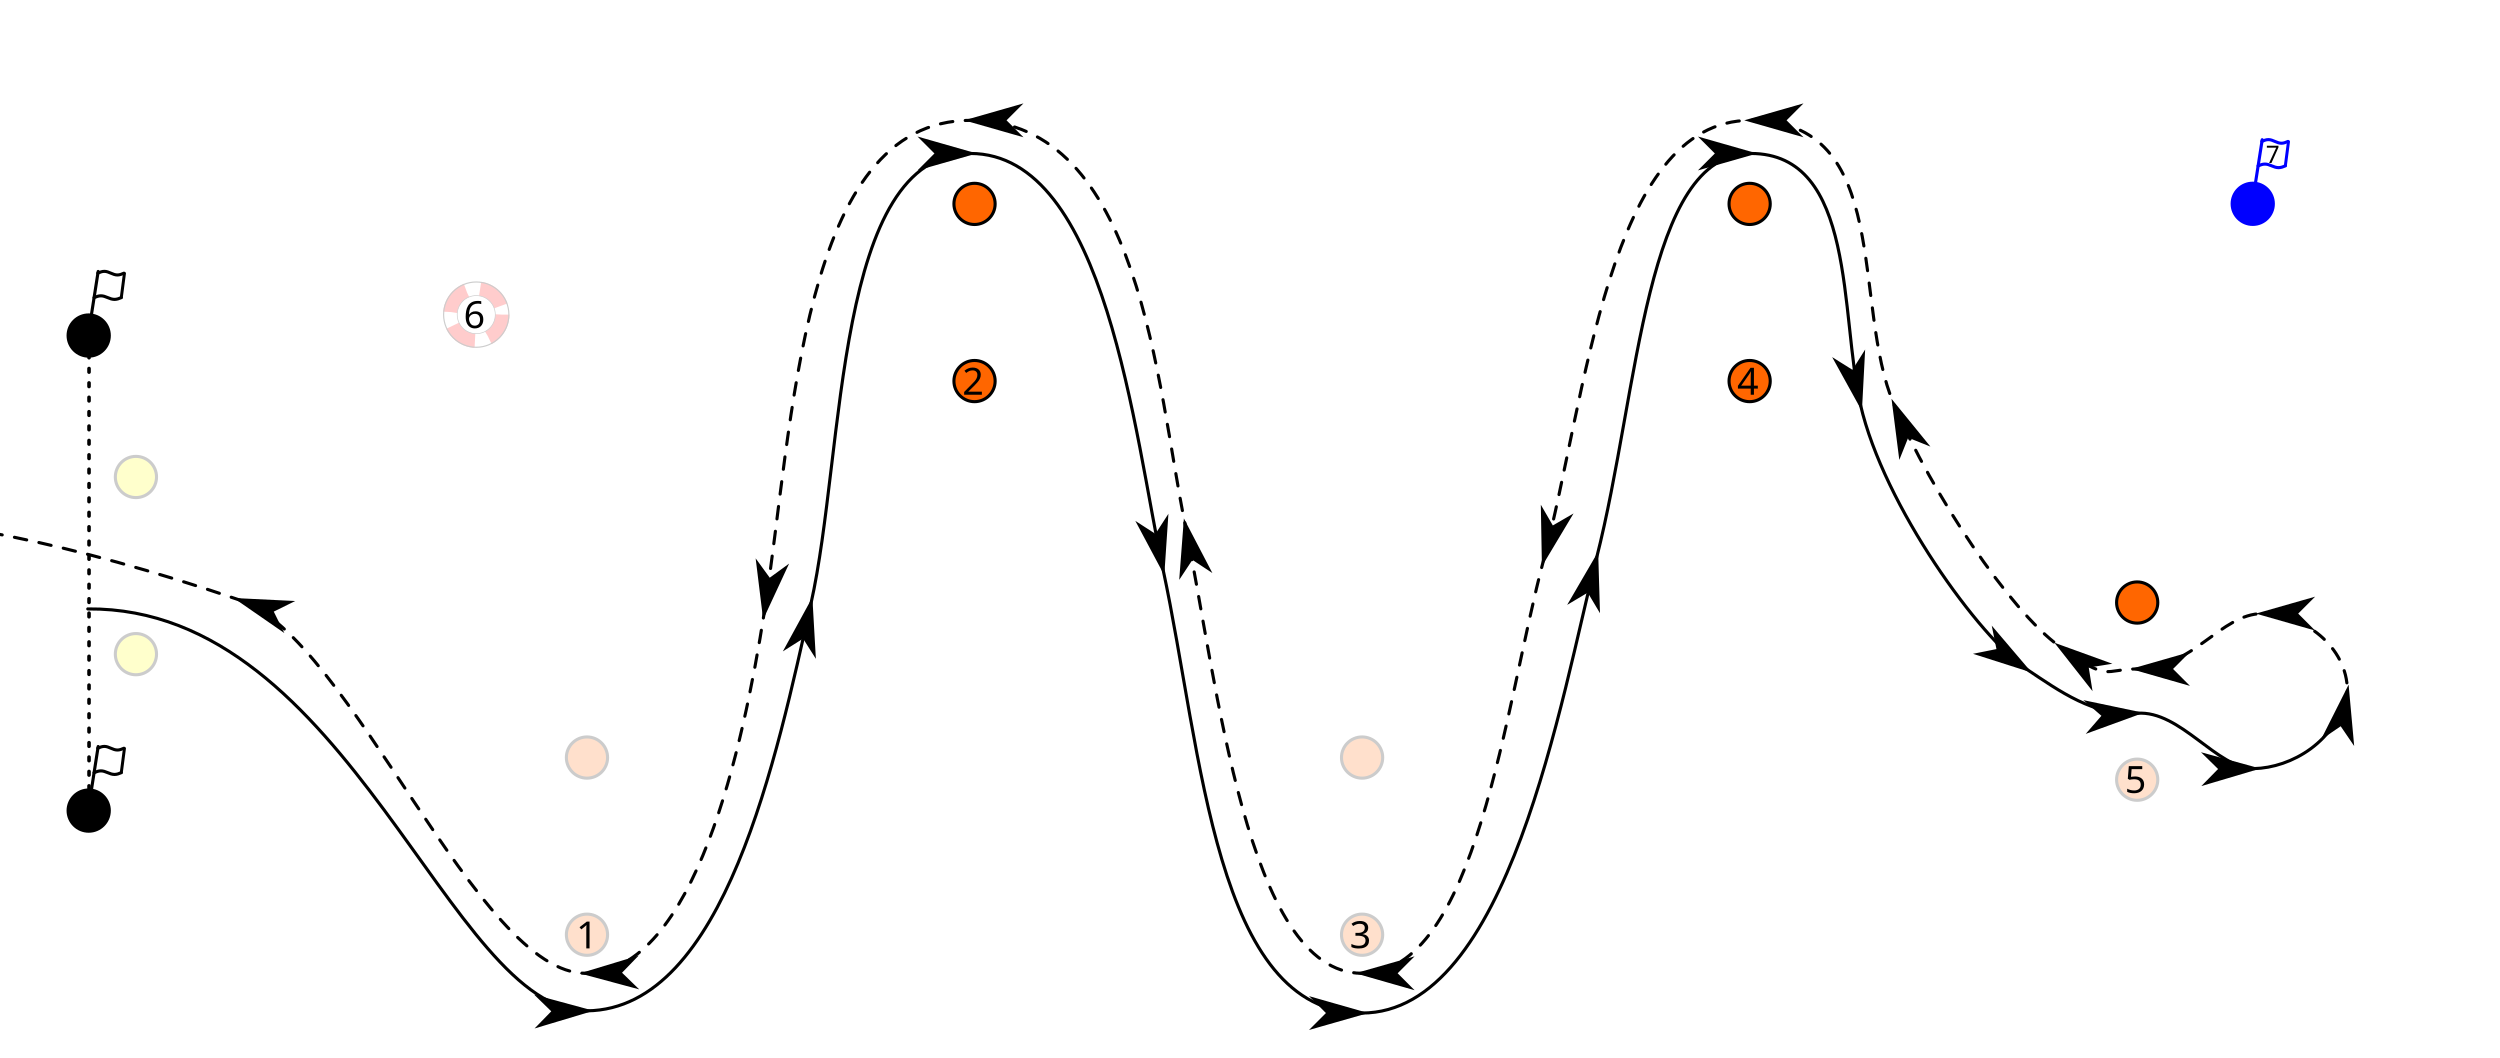
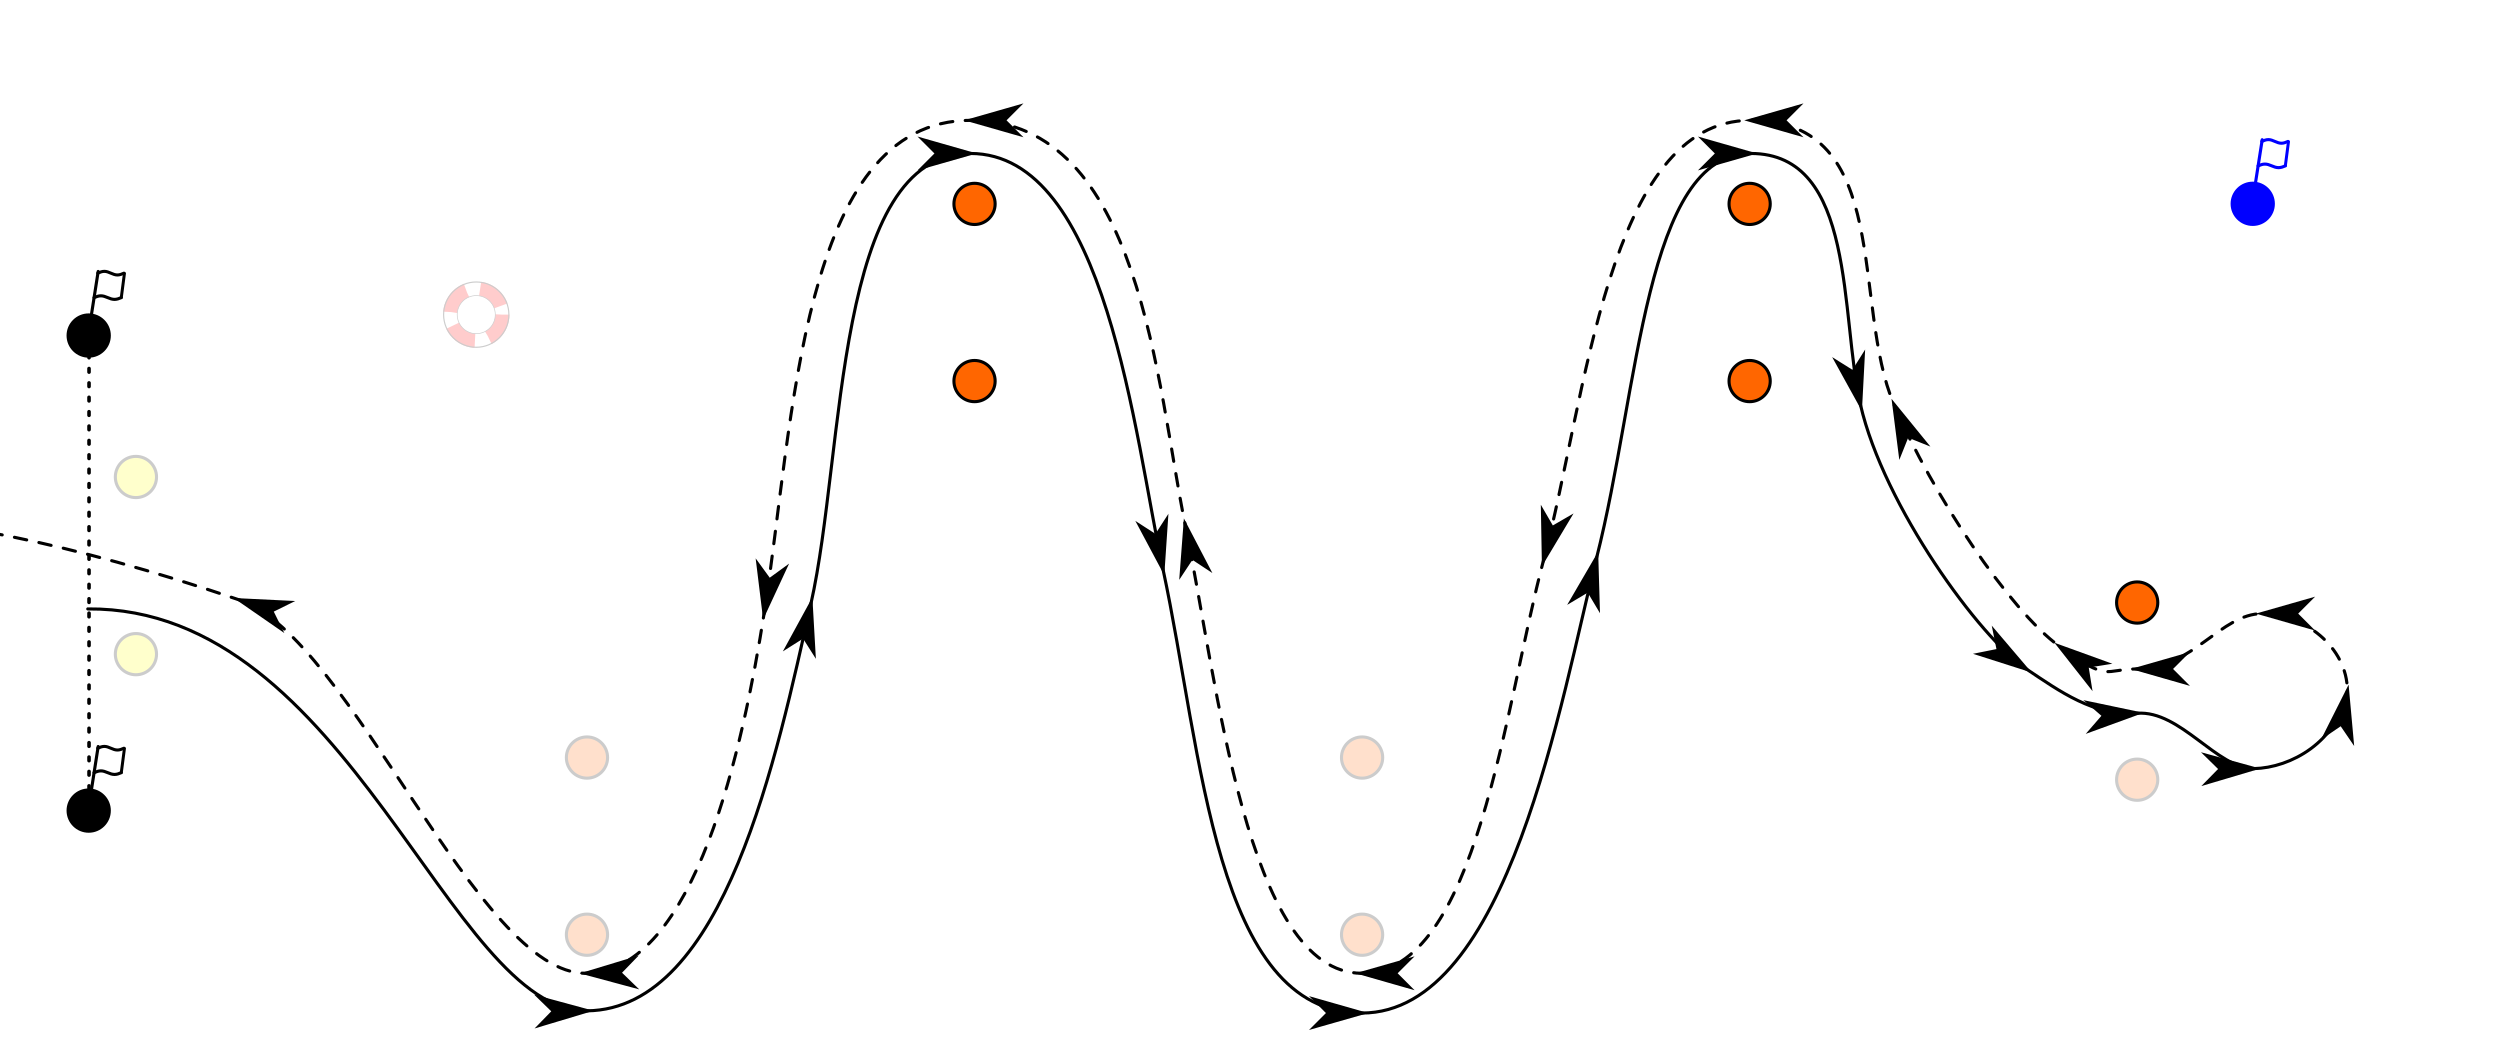
<svg xmlns="http://www.w3.org/2000/svg" version="1.0" id="svg3641" height="360.829" width="853.326" style="enable-background:new" xml:space="preserve">
  <defs id="arrows">
    <marker id="RazorWire" refX="0" refY="0" orient="auto" style="overflow:visible">
      <path id="path5527" style="fill:#34ff00;fill-opacity:1;fill-rule:evenodd;stroke:#34ff00;stroke-width:0.085pt;stroke-opacity:1" d="M 0.019,-0.632 V 0.595 L -6.621,2.568 H 9.113 L 2.979,0.595 V -0.632 L 9.166,-2.472 H -6.594 Z" />
    </marker>
    <marker orient="auto" refY="0" refX="0" id="Scissors" style="overflow:visible">
      <path id="schere" d="M 9.696,-3.847 C 8.661,-5.095 6.794,-5.052 5.4,-4.515 l -8.76,3.283 c -2.548,-1.394 -5.065,-0.995 -5.065,-1.673 0,-0.53 0.487,-0.414 0.414,-1.795 -0.07,-1.326 -1.454,-2.307 -2.763,-2.22 -1.309,-0.008 -2.666,0.995 -2.678,2.379 -0.098,1.393 1.074,2.688 2.461,2.779 1.624,0.242 4.499,-0.742 5.848,1.676 C -6.148,1.766 -7.931,1.771 -9.543,1.679 -10.882,1.602 -12.489,1.985 -13.128,3.301 c -0.617,1.261 -0.012,3.056 1.405,3.442 1.43,0.525 3.393,-0.138 3.733,-1.782 0.262,-1.267 -0.635,-1.862 -0.291,-2.322 0.26,-0.347 1.91,-0.146 4.85,-1.466 L 6.055,4.515 C 7.253,4.85 8.718,4.839 9.78,3.66 L -0.055,-0.057 Z M -9.832,-5.874 c 1.381,0.771 1.268,2.862 -0.167,3.268 -1.298,0.452 -2.956,-0.81 -2.542,-2.216 0.242,-1.154 1.764,-1.579 2.709,-1.052 z m 0.06,8.552 c 1.441,0.532 1.196,2.97 -0.269,3.298 -0.972,0.337 -2.361,-0.148 -2.459,-1.293 -0.189,-1.392 1.446,-2.65 2.728,-2.005 z" style="fill:#34ff00;fill-opacity:1;stroke:#34ff00;stroke-width:1.067;stroke-opacity:1" />
    </marker>
    <marker orient="auto" refY="0" refX="0" id="Legs" style="overflow:visible">
      <g id="g5494" transform="scale(-0.7)" style="fill:#34ff00;fill-opacity:1;stroke:#34ff00;stroke-opacity:1">
        <g id="g5496" transform="matrix(0,-1,-1,0,22.0892,22.73484)" style="fill:#34ff00;fill-opacity:1;stroke:#34ff00;stroke-opacity:1">
          <path id="path5498" d="m 22.636,22.054 c -7.371,5.036 -2.618,7.047 -6.23,14.339" style="fill:#34ff00;fill-opacity:1;fill-rule:evenodd;stroke:#34ff00;stroke-width:1.067pt;stroke-opacity:1" />
          <path id="path5500" d="m 22.825,21.918 c -1.451,8.904 3.772,9.355 4.805,14.747" style="fill:#34ff00;fill-opacity:1;fill-rule:evenodd;stroke:#34ff00;stroke-width:1.067pt;stroke-opacity:1" />
        </g>
        <path id="path5502" d="m -15.029,-7.181 -0.984,4.313 4.227,-1.305 z" style="fill:#34ff00;fill-opacity:1;fill-rule:evenodd;stroke:#34ff00;stroke-width:1.067pt;stroke-opacity:1" />
        <path id="path5504" d="m -16.23,4.861 1.999,3.946 2.418,-3.704 z" style="fill:#34ff00;fill-opacity:1;fill-rule:evenodd;stroke:#34ff00;stroke-width:1.067pt;stroke-opacity:1" />
      </g>
    </marker>
    <linearGradient id="linearGradient5477">
      <stop style="stop-color:#57e307;stop-opacity:1;" offset="0" id="stop5479" />
    </linearGradient>
    <marker style="overflow:visible" id="Arrow1Lend" refX="0" refY="0" orient="auto">
      <path style="fill-rule:evenodd;stroke:#000000;stroke-width:0.853pt;marker-start:none" d="M -10.667,0 -14.933,4.267 0,0 -14.933,-4.267 Z" id="path3104" />
    </marker>
    <marker style="overflow:visible" id="Arrow1Lstart" refX="0" refY="0" orient="auto">
      <path style="fill-rule:evenodd;stroke:#000000;stroke-width:0.853pt;marker-start:none" d="M 10.667,0 14.933,-4.267 0,0 14.933,4.267 Z" id="path3282" />
    </marker>
    <marker style="overflow:visible" id="Arrow1Lstart-7" refX="0" refY="0" orient="auto">
      <path style="fill-rule:evenodd;stroke:#000000;stroke-width:0.853pt;marker-start:none" d="M 10.667,0 14.933,-4.267 0,0 14.933,4.267 Z" id="path3282-4" />
    </marker>
    <marker style="overflow:visible" id="Arrow1Lend-6" refX="0" refY="0" orient="auto">
      <path style="fill-rule:evenodd;stroke:#000000;stroke-width:0.853pt;marker-start:none" d="M -10.667,0 -14.933,4.267 0,0 -14.933,-4.267 Z" id="path3104-0" />
    </marker>
  </defs>
  <g transform="translate(-215.4445,-435.3955)" style="display:inline" id="Parcours">
    <defs id="defs2076" />
    <g id="g1" />
    <g id="layer6" style="display:inline">
      <g transform="translate(18.94796,85.04597)" id="Zeitnahme" style="display:inline">
        <g id="g13156" transform="translate(-177.6378,-94.48819)">
          <path style="fill:#000000;fill-opacity:1;stroke:#000000;stroke-width:1.762" d="m 411.087,559.37 c 0,-3.685 -2.986,-6.678 -6.678,-6.678 -3.683,0 -6.678,2.987 -6.678,6.678 0,3.685 2.987,6.678 6.678,6.678 3.685,0 6.678,-2.987 6.678,-6.678 z" id="Zeit_oben" />
        </g>
        <g id="g13172" transform="translate(-177.6378,67.66194)">
          <path style="fill:#000000;fill-opacity:1;stroke:#000000;stroke-width:1.762" d="m 411.087,559.37 c 0,-3.685 -2.986,-6.678 -6.678,-6.678 -3.683,0 -6.678,2.987 -6.678,6.678 0,3.685 2.987,6.678 6.678,6.678 3.685,0 6.678,-2.987 6.678,-6.678 z" id="Zeit_unten" />
        </g>
        <path style="fill:none;stroke:#000000;stroke-width:1.228;stroke-linecap:round;stroke-linejoin:miter;stroke-miterlimit:4;stroke-dasharray:1.228, 3.684;stroke-dashoffset:0;stroke-opacity:1" d="m 226.886,466.315 c 0,23.379 0,46.759 0,70.138 0,19.991 0,67.885 0,87.271" id="path14169" />
      </g>
      <g transform="translate(113.4362,157.2769)" id="Tor1" opacity="0.2" style="display:inline;fill:#ff6600">
        <path style="fill:#ff6600;stroke:#000000;stroke-width:1.056" d="m 309.393,536.693 c 0,-3.883 -3.149,-7.032 -7.031,-7.032 -3.881,0 -7.031,3.148 -7.031,7.032 0,3.883 3.15,7.031 7.031,7.031 3.882,0 7.031,-3.147 7.031,-7.031 z" id="Tor1_innen" />
        <path style="fill:#ff6600;stroke:#000000;stroke-width:1.056" d="m 309.393,597.166 c 0,-3.883 -3.149,-7.032 -7.031,-7.032 -3.881,0 -7.031,3.148 -7.031,7.032 0,3.883 3.15,7.031 7.031,7.031 3.882,0 7.031,-3.147 7.031,-7.031 z" id="Tor1_aussen" />
      </g>
      <g transform="translate(226.8221,-31.69941)" id="Tor2" style="display:inline;fill:#ff6600">
        <path style="fill:#ff6600;stroke:#000000;stroke-width:1.056" d="m 328.291,536.693 c 0,-3.883 -3.149,-7.032 -7.031,-7.032 -3.881,0 -7.031,3.148 -7.031,7.032 0,3.883 3.15,7.031 7.031,7.031 3.882,0 7.031,-3.147 7.031,-7.031 z" id="Tor2_aussen" />
        <path style="fill:#ff6600;stroke:#000000;stroke-width:1.056" d="m 328.291,597.166 c 0,-3.883 -3.149,-7.032 -7.031,-7.032 -3.881,0 -7.031,3.148 -7.031,7.032 0,3.883 3.15,7.031 7.031,7.031 3.882,0 7.031,-3.147 7.031,-7.031 z" id="Tor2_innen" />
      </g>
      <g transform="translate(340.2078,157.2769)" id="Tor3" opacity="0.2" style="display:inline;fill:#ff6600">
        <path style="fill:#ff6600;stroke:#000000;stroke-width:1.056" d="m 347.189,536.693 c 0,-3.883 -3.149,-7.032 -7.031,-7.032 -3.881,0 -7.031,3.148 -7.031,7.032 0,3.883 3.15,7.031 7.031,7.031 3.882,0 7.031,-3.147 7.031,-7.031 z" id="Tor3_innen" />
        <path style="fill:#ff6600;stroke:#000000;stroke-width:1.056" d="m 347.189,597.166 c 0,-3.883 -3.149,-7.032 -7.031,-7.032 -3.881,0 -7.031,3.148 -7.031,7.032 0,3.883 3.15,7.031 7.031,7.031 3.882,0 7.031,-3.147 7.031,-7.031 z" id="Tor3_aussen" />
      </g>
      <g transform="translate(453.5935,-31.69941)" id="Tor4" style="display:inline;fill:#ff6600">
        <path style="fill:#ff6600;stroke:#000000;stroke-width:1.056" d="m 366.086,536.693 c 0,-3.883 -3.149,-7.032 -7.031,-7.032 -3.881,0 -7.031,3.148 -7.031,7.032 0,3.883 3.15,7.031 7.031,7.031 3.882,0 7.031,-3.147 7.031,-7.031 z" id="Tor4_aussen" />
        <path style="fill:#ff6600;stroke:#000000;stroke-width:1.056" d="m 366.086,597.166 c 0,-3.883 -3.149,-7.032 -7.031,-7.032 -3.881,0 -7.031,3.148 -7.031,7.032 0,3.883 3.15,7.031 7.031,7.031 3.882,0 7.031,-3.147 7.031,-7.031 z" id="Tor4_innen" />
      </g>
      <g transform="translate(566.9793,104.3635)" id="Tor5" style="display:inline;fill:#ff6600">
        <path style="fill:#ff6600;stroke:#000000;stroke-width:1.056" d="m 384.984,536.693 c 0,-3.883 -3.149,-7.032 -7.031,-7.032 -3.881,0 -7.031,3.148 -7.031,7.032 0,3.883 3.15,7.031 7.031,7.031 3.882,0 7.031,-3.147 7.031,-7.031 z" id="Tor5_oben" />
        <path style="fill:#ff6600;stroke:#000000;stroke-width:1.056" d="m 384.984,597.166 c 0,-3.883 -3.149,-7.032 -7.031,-7.032 -3.881,0 -7.031,3.148 -7.031,7.032 0,3.883 3.15,7.031 7.031,7.031 3.882,0 7.031,-3.147 7.031,-7.031 z" id="Tor5_unten" opacity="0.2" />
      </g>
      <g transform="translate(18.94796,138.3793)" id="Schikane" opacity="0.2" style="display:inline">
        <g style="fill:none" id="Ring">
          <ellipse id="path8826" style="fill:none;stroke:#ff0000;stroke-width:4.821;stroke-linecap:butt;stroke-linejoin:round;stroke-miterlimit:4;stroke-dasharray:9.643, 4.821;stroke-dashoffset:0;stroke-opacity:1" cx="359.055" cy="404.409" rx="8.928" ry="8.928" />
          <ellipse style="display:inline;fill:none;stroke:#000000;stroke-width:0.229;stroke-linecap:round;stroke-linejoin:round;stroke-miterlimit:4;stroke-dasharray:none;stroke-dashoffset:0;stroke-opacity:1" id="path3620" cx="359.055" cy="404.409" rx="6.5" ry="6.5" />
          <ellipse style="display:inline;fill:none;stroke:#000000;stroke-width:0.393;stroke-linecap:round;stroke-linejoin:round;stroke-miterlimit:4;stroke-dasharray:none;stroke-dashoffset:0;stroke-opacity:1" id="path2733" cx="359.055" cy="404.409" rx="11.142" ry="11.142" />
        </g>
      </g>
      <g transform="translate(-40.52031,61.51377)" id="StartZiel" opacity="0.2" style="display:inline">
        <path style="fill:#ffff00;stroke:#000000;stroke-width:1.056" d="m 309.393,536.693 c 0,-3.883 -3.149,-7.032 -7.031,-7.032 -3.881,0 -7.031,3.148 -7.031,7.032 0,3.883 3.15,7.031 7.031,7.031 3.882,0 7.031,-3.147 7.031,-7.031 z" id="StartZiel_oben" />
        <path style="fill:#ffff00;stroke:#000000;stroke-width:1.056" d="m 309.393,597.166 c 0,-3.883 -3.149,-7.032 -7.031,-7.032 -3.881,0 -7.031,3.148 -7.031,7.032 0,3.883 3.15,7.031 7.031,7.031 3.882,0 7.031,-3.147 7.031,-7.031 z" id="StartZiel_unten" />
      </g>
    </g>
  </g>
  <g transform="translate(-215.4445,-435.3955)" style="display:inline" id="ParcoursLabel">
    <defs id="defs2832" />
    <g id="g3113" style="display:inline">
-       <text xml:space="preserve" style="font-style:normal;font-weight:normal;font-size:12.8px;line-height:0%;font-family:'Arial Black';display:inline;fill:#000000;fill-opacity:1;stroke:none;stroke-width:1.067" x="373.691" y="547.37" id="Nummer_Schikane">
+       <text xml:space="preserve" style="font-style:normal;font-weight:normal;font-size:12.8px;line-height:0%;font-family:'Arial Black';display:inline;fill:#000000;fill-opacity:1;stroke:none;stroke-width:1.067" x="373.691" y="547.37" id="Nummer_Schikane" opacity="0">
        <tspan id="tspan3032" x="373.691" y="547.37" style="font-size:12.8px;line-height:1.25;stroke-width:1.067">6</tspan>
      </text>
-       <text xml:space="preserve" style="font-style:normal;font-weight:normal;font-size:12.8px;line-height:0%;font-family:'Arial Black';display:inline;fill:#000000;fill-opacity:1;stroke:none;stroke-width:1.067" x="412.13" y="759.102" id="Nummer_Tor1">
+       <text xml:space="preserve" style="font-style:normal;font-weight:normal;font-size:12.8px;line-height:0%;font-family:'Arial Black';display:inline;fill:#000000;fill-opacity:1;stroke:none;stroke-width:1.067" x="412.13" y="759.102" id="Nummer_Tor1" opacity="0">
        <tspan id="tspan3036" x="412.13" y="759.102" style="font-size:12.8px;line-height:1.25;stroke-width:1.067">1</tspan>
      </text>
-       <text xml:space="preserve" style="font-style:normal;font-weight:normal;font-size:12.8px;line-height:0%;font-family:'Arial Black';display:inline;fill:#000000;fill-opacity:1;stroke:none;stroke-width:1.067" x="808.383" y="570.125" id="Nummer_Tor4">
+       <text xml:space="preserve" style="font-style:normal;font-weight:normal;font-size:12.8px;line-height:0%;font-family:'Arial Black';display:inline;fill:#000000;fill-opacity:1;stroke:none;stroke-width:1.067" x="808.383" y="570.125" id="Nummer_Tor4" opacity="0">
        <tspan id="tspan3040" x="808.383" y="570.125" style="font-size:12.8px;line-height:1.25;stroke-width:1.067">4</tspan>
      </text>
-       <text xml:space="preserve" style="font-style:normal;font-weight:normal;font-size:12.8px;line-height:0%;font-family:'Arial Black';display:inline;fill:#000000;fill-opacity:1;stroke:none;stroke-width:1.067" x="940.704" y="706.032" id="Nummer_Tor5">
+       <text xml:space="preserve" style="font-style:normal;font-weight:normal;font-size:12.8px;line-height:0%;font-family:'Arial Black';display:inline;fill:#000000;fill-opacity:1;stroke:none;stroke-width:1.067" x="940.704" y="706.032" id="Nummer_Tor5" opacity="0">
        <tspan id="tspan3044" x="940.704" y="706.032" style="font-size:12.8px;line-height:1.25;stroke-width:1.067">5</tspan>
      </text>
-       <text xml:space="preserve" style="font-style:normal;font-weight:normal;font-size:12.8px;line-height:0%;font-family:'Arial Black';display:inline;fill:#000000;fill-opacity:1;stroke:none;stroke-width:1.067" x="676.131" y="759.024" id="Nummer_Tor3">
+       <text xml:space="preserve" style="font-style:normal;font-weight:normal;font-size:12.8px;line-height:0%;font-family:'Arial Black';display:inline;fill:#000000;fill-opacity:1;stroke:none;stroke-width:1.067" x="676.131" y="759.024" id="Nummer_Tor3" opacity="0">
        <tspan id="tspan3048" x="676.131" y="759.024" style="font-size:12.8px;line-height:1.25;stroke-width:1.067">3</tspan>
      </text>
      <g transform="translate(579.9631,-35.51099)" id="Speedboje_oben" style="display:inline">
        <path id="path3052" d="m 411.087,540.472 c 0,-3.685 -2.986,-6.678 -6.678,-6.678 -3.683,0 -6.678,2.987 -6.678,6.678 0,3.685 2.987,6.678 6.678,6.678 3.685,0 6.678,-2.987 6.678,-6.678 z" style="fill:#0000ff;fill-opacity:1;stroke:#0000ff;stroke-width:1.762" />
        <g style="stroke:#0000ff" id="g3062">
          <path id="path3054" d="m 407.511,519.18 c 0.372,-0.161 0.745,-0.325 1.117,-0.438 0.372,-0.114 0.744,-0.181 1.117,-0.181 0.372,0 0.744,0.063 1.117,0.181 0.372,0.113 0.744,0.273 1.116,0.438 0.369,0.16 0.745,0.321 1.117,0.434 0.369,0.114 0.745,0.181 1.117,0.181 0.368,0 0.745,-0.064 1.117,-0.181 0.368,-0.113 0.744,-0.274 1.117,-0.434" style="fill:none;stroke:#0000ff;stroke-width:1.052;stroke-linecap:round;stroke-linejoin:round" />
          <path id="path3056" d="m 407.643,518.601 -2.7,17.3 v 0.258 0" style="fill:none;stroke:#0000ff;stroke-width:1.067;stroke-linecap:round;stroke-linejoin:round" />
          <path id="path3058" d="m 406.246,527.522 c 0.384,-0.158 0.775,-0.317 1.163,-0.429 0.383,-0.113 0.775,-0.179 1.163,-0.179 0.383,0 0.774,0.062 1.163,0.179 0.387,0.112 0.774,0.271 1.163,0.429 0.387,0.159 0.774,0.317 1.162,0.433 0.388,0.109 0.775,0.175 1.163,0.175 0.388,0 0.775,-0.062 1.163,-0.175 0.387,-0.112 0.775,-0.271 1.163,-0.433" style="fill:none;stroke:#0000ff;stroke-width:1.067;stroke-linecap:round;stroke-linejoin:round" />
          <path id="path3060" d="m 416.604,519.31 -1.039,7.969 v 0.12 0" style="fill:none;stroke:#0000ff;stroke-width:1.024;stroke-linecap:round" />
        </g>
-         <text xml:space="preserve" style="font-style:normal;font-weight:normal;font-size:12.8px;line-height:0%;font-family:'Arial Black';fill:#000000;fill-opacity:1;stroke:none;stroke-width:1.067" x="408.873" y="526.543" id="Nummer_Speedboje_oben">
+         <text xml:space="preserve" style="font-style:normal;font-weight:normal;font-size:12.8px;line-height:0%;font-family:'Arial Black';fill:#000000;fill-opacity:1;stroke:none;stroke-width:1.067" x="408.873" y="526.543" id="Nummer_Speedboje_oben" opacity="0">
          <tspan id="tspan3064" x="408.873" y="526.543" style="font-size:8.242px;line-height:1.25;stroke-width:1.067">7</tspan>
        </text>
      </g>
-       <text xml:space="preserve" style="font-style:normal;font-weight:normal;font-size:12.8px;line-height:0%;font-family:'Arial Black';display:inline;fill:#000000;fill-opacity:1;stroke:none;stroke-width:1.067" x="543.926" y="570.125" id="Nummer_Tor2">
+       <text xml:space="preserve" style="font-style:normal;font-weight:normal;font-size:12.8px;line-height:0%;font-family:'Arial Black';display:inline;fill:#000000;fill-opacity:1;stroke:none;stroke-width:1.067" x="543.926" y="570.125" id="Nummer_Tor2" opacity="0">
        <tspan id="tspan3088" x="543.926" y="570.125" style="font-size:12.8px;line-height:1.25;stroke-width:1.067">2</tspan>
      </text>
      <g id="Zeit_oben_Flagge">
        <path id="path3092" d="m 248.821,528.636 c 0.372,-0.161 0.745,-0.325 1.117,-0.438 0.372,-0.114 0.744,-0.181 1.117,-0.181 0.372,0 0.744,0.063 1.117,0.181 0.372,0.113 0.744,0.273 1.116,0.438 0.369,0.16 0.745,0.321 1.117,0.434 0.369,0.114 0.745,0.181 1.117,0.181 0.368,0 0.745,-0.064 1.117,-0.181 0.368,-0.113 0.744,-0.274 1.117,-0.434" style="display:inline;fill:none;stroke:#000000;stroke-width:1.052;stroke-linecap:round;stroke-linejoin:round" />
        <path id="path3094" d="m 248.953,528.057 -2.7,17.3 v 0.258 0" style="display:inline;fill:none;stroke:#000000;stroke-width:1.067;stroke-linecap:round;stroke-linejoin:round" />
        <path id="path3096" d="m 247.556,536.977 c 0.384,-0.158 0.775,-0.317 1.163,-0.429 0.383,-0.113 0.775,-0.179 1.163,-0.179 0.383,0 0.774,0.062 1.163,0.179 0.387,0.112 0.774,0.271 1.163,0.429 0.387,0.159 0.774,0.317 1.162,0.433 0.388,0.109 0.775,0.175 1.163,0.175 0.388,0 0.775,-0.062 1.163,-0.175 0.387,-0.112 0.775,-0.271 1.163,-0.433" style="display:inline;fill:none;stroke:#000000;stroke-width:1.067;stroke-linecap:round;stroke-linejoin:round" />
        <path id="path3098" d="m 257.914,528.766 -1.039,7.969 v 0.12 0" style="display:inline;fill:none;stroke:#000000;stroke-width:1.024;stroke-linecap:round" />
      </g>
      <g id="Zeit_unten_Flagge">
        <path id="path3102" d="m 248.821,690.786 c 0.372,-0.161 0.745,-0.325 1.117,-0.438 0.372,-0.114 0.744,-0.181 1.117,-0.181 0.372,0 0.744,0.063 1.117,0.181 0.372,0.113 0.744,0.273 1.116,0.438 0.369,0.16 0.745,0.321 1.117,0.434 0.369,0.114 0.745,0.181 1.117,0.181 0.368,0 0.745,-0.064 1.117,-0.181 0.368,-0.113 0.744,-0.274 1.117,-0.434" style="display:inline;fill:none;stroke:#000000;stroke-width:1.052;stroke-linecap:round;stroke-linejoin:round" />
        <path id="path3105" d="m 248.953,690.207 -2.7,17.3 v 0.258 0" style="display:inline;fill:none;stroke:#000000;stroke-width:1.067;stroke-linecap:round;stroke-linejoin:round" />
        <path id="path3107" d="m 247.556,699.127 c 0.384,-0.158 0.775,-0.317 1.163,-0.429 0.383,-0.113 0.775,-0.179 1.163,-0.179 0.383,0 0.774,0.062 1.163,0.179 0.387,0.112 0.774,0.271 1.163,0.429 0.387,0.159 0.774,0.317 1.162,0.433 0.388,0.109 0.775,0.175 1.163,0.175 0.388,0 0.775,-0.062 1.163,-0.175 0.387,-0.112 0.775,-0.271 1.163,-0.433" style="display:inline;fill:none;stroke:#000000;stroke-width:1.067;stroke-linecap:round;stroke-linejoin:round" />
        <path id="path3109" d="m 257.914,690.916 -1.039,7.969 v 0.12 0" style="display:inline;fill:none;stroke:#000000;stroke-width:1.024;stroke-linecap:round" />
      </g>
    </g>
  </g>
  <g transform="translate(-215.4445,-435.3955)" style="display:inline" id="KlasseE">
    <text id="text3565" y="328.002" x="595.582" style="font-style:normal;font-variant:normal;font-weight:bold;font-stretch:normal;font-size:12.8px;line-height:0%;font-family:Verdana;-inkscape-font-specification:'Verdana Bold';text-align:center;text-anchor:middle;display:inline;fill:#000000;fill-opacity:1;stroke:none;stroke-width:1.067" xml:space="preserve">
      <tspan style="font-style:normal;font-variant:normal;font-weight:bold;font-stretch:normal;font-size:38.4px;line-height:1.25;font-family:Verdana;-inkscape-font-specification:'Verdana Bold';text-align:center;text-anchor:middle;stroke-width:1.067" y="328.002" x="595.582" id="tspan3567">DMYV-Jugend</tspan>
      <tspan id="tspan3569" style="font-style:normal;font-variant:normal;font-weight:bold;font-stretch:normal;font-size:38.4px;line-height:1.25;font-family:Verdana;-inkscape-font-specification:'Verdana Bold';text-align:center;text-anchor:middle;stroke-width:1.067" y="376.002" x="595.582">Motorboot-Slalom</tspan>
      <tspan style="font-style:normal;font-variant:normal;font-weight:bold;font-stretch:normal;font-size:38.4px;line-height:1.25;font-family:Verdana;-inkscape-font-specification:'Verdana Bold';text-align:center;text-anchor:middle;stroke-width:1.067" id="tspan3571" y="424.002" x="595.582">Klasse E</tspan>
    </text>
    <text id="text3645" y="876.114" x="243.389" style="font-style:normal;font-weight:normal;font-size:12.8px;line-height:0%;font-family:Verdana;display:inline;fill:#e6e6e6;fill-opacity:1;stroke:none;stroke-width:1.067" xml:space="preserve">
      <tspan style="font-size:19.2px;line-height:1.25;font-family:verdana;-inkscape-font-specification:verdana;fill:#000000;stroke-width:1.067" y="876.114" x="243.389" id="tspan3647">Ablegen - Startlinie - außen um die Tore 1 - 2 - 3 - 4 - vorwärts durch das Tor 5 - </tspan>
      <tspan style="font-size:19.2px;line-height:1.25;font-family:verdana;-inkscape-font-specification:verdana;fill:#000000;stroke-width:1.067" id="tspan3649" y="900.114" x="243.389">kreisen und vorwärts wieder in den Parcours durch das Tore 5,</tspan>
      <tspan style="font-size:19.2px;line-height:1.25;font-family:verdana;-inkscape-font-specification:verdana;fill:#000000;stroke-width:1.067" id="tspan3651" y="924.114" x="243.389">außen um die Tore- 4 - 3 - 2 - 1 - Ziellinie -</tspan>
      <tspan style="font-size:19.2px;line-height:1.25;font-family:verdana;-inkscape-font-specification:verdana;fill:#000000;stroke-width:1.067" y="948.114" x="243.389" id="tspan4503">anlegen und an der Klampe mit Kopfschlag belegen.</tspan>
    </text>
    <path id="path3653" d="m 1016.681,671.264 c -3.296,17.347 -19.274,26.222 -31.9,26.483 -12.697,0 -25.057,-19.948 -39.85,-18.896 -14.793,1.052 -26.454,-7.531 -37.85,-15.118 -15.74,-10.479 -48.649,-55.597 -56.6,-90.187 -7.034,-30.6 -1.377,-85.767 -37.466,-85.767 -36.089,0 -38.003,80.567 -52.61,138.039 -12.091,47.574 -29.935,155.363 -80.138,155.363 -50.203,0 -54.435,-88.924 -67.876,-151.592 -9.767,-45.538 -19.312,-141.811 -65.752,-141.811 -46.44,0 -42.729,101.808 -54.393,153.649 -11.606,51.581 -29.327,138.38 -76.398,138.999 -47.071,0.619 -81.051,-137.93 -170.443,-137.186" style="display:inline;fill:none;stroke:#000000;stroke-width:1.067;stroke-linecap:round;stroke-linejoin:round;stroke-miterlimit:4;stroke-dasharray:none;stroke-dashoffset:0;stroke-opacity:1;marker-start:url(#Arrow1Lstart);marker-mid:url(#Arrow1Lstart)" />
    <path id="path3655" d="m 169.627,612.629 c 24.841,0 67.369,7.11 127.673,27.591 37.897,12.871 81.052,127.962 118.226,127.385 37.174,-0.577 53.634,-77.78 60.748,-122.93 10.142,-64.364 12.353,-168.209 70.491,-168.209 58.138,0 63.51,90.726 73.221,138.039 11.027,53.727 21.018,153.1 60.28,153.1 39.262,0 48.82,-91.406 62.05,-141.032 14.625,-54.86 21.831,-150.107 70.698,-150.107 48.867,0 34.269,62.865 48.933,97.08 13.136,30.649 39.298,70.077 56.53,82.534 17.232,12.457 14.864,7.653 26.454,7.653 18.901,-10e-6 28.56,-18.895 42.717,-18.895 13.99,0 29.033,11.242 29.033,26.425" style="display:inline;fill:none;stroke:#000000;stroke-width:1.067;stroke-linecap:round;stroke-linejoin:round;stroke-miterlimit:4;stroke-dasharray:4.267, 4.267;stroke-dashoffset:0;stroke-opacity:1;marker-start:none;marker-mid:url(#Arrow1Lstart);marker-end:none" />
  </g>
  <g id="Export_Area" style="display:inline;opacity:1" transform="translate(-180.8124,-194.4877)">
    <g id="g2" />
    <g id="g3" />
  </g>
</svg>
